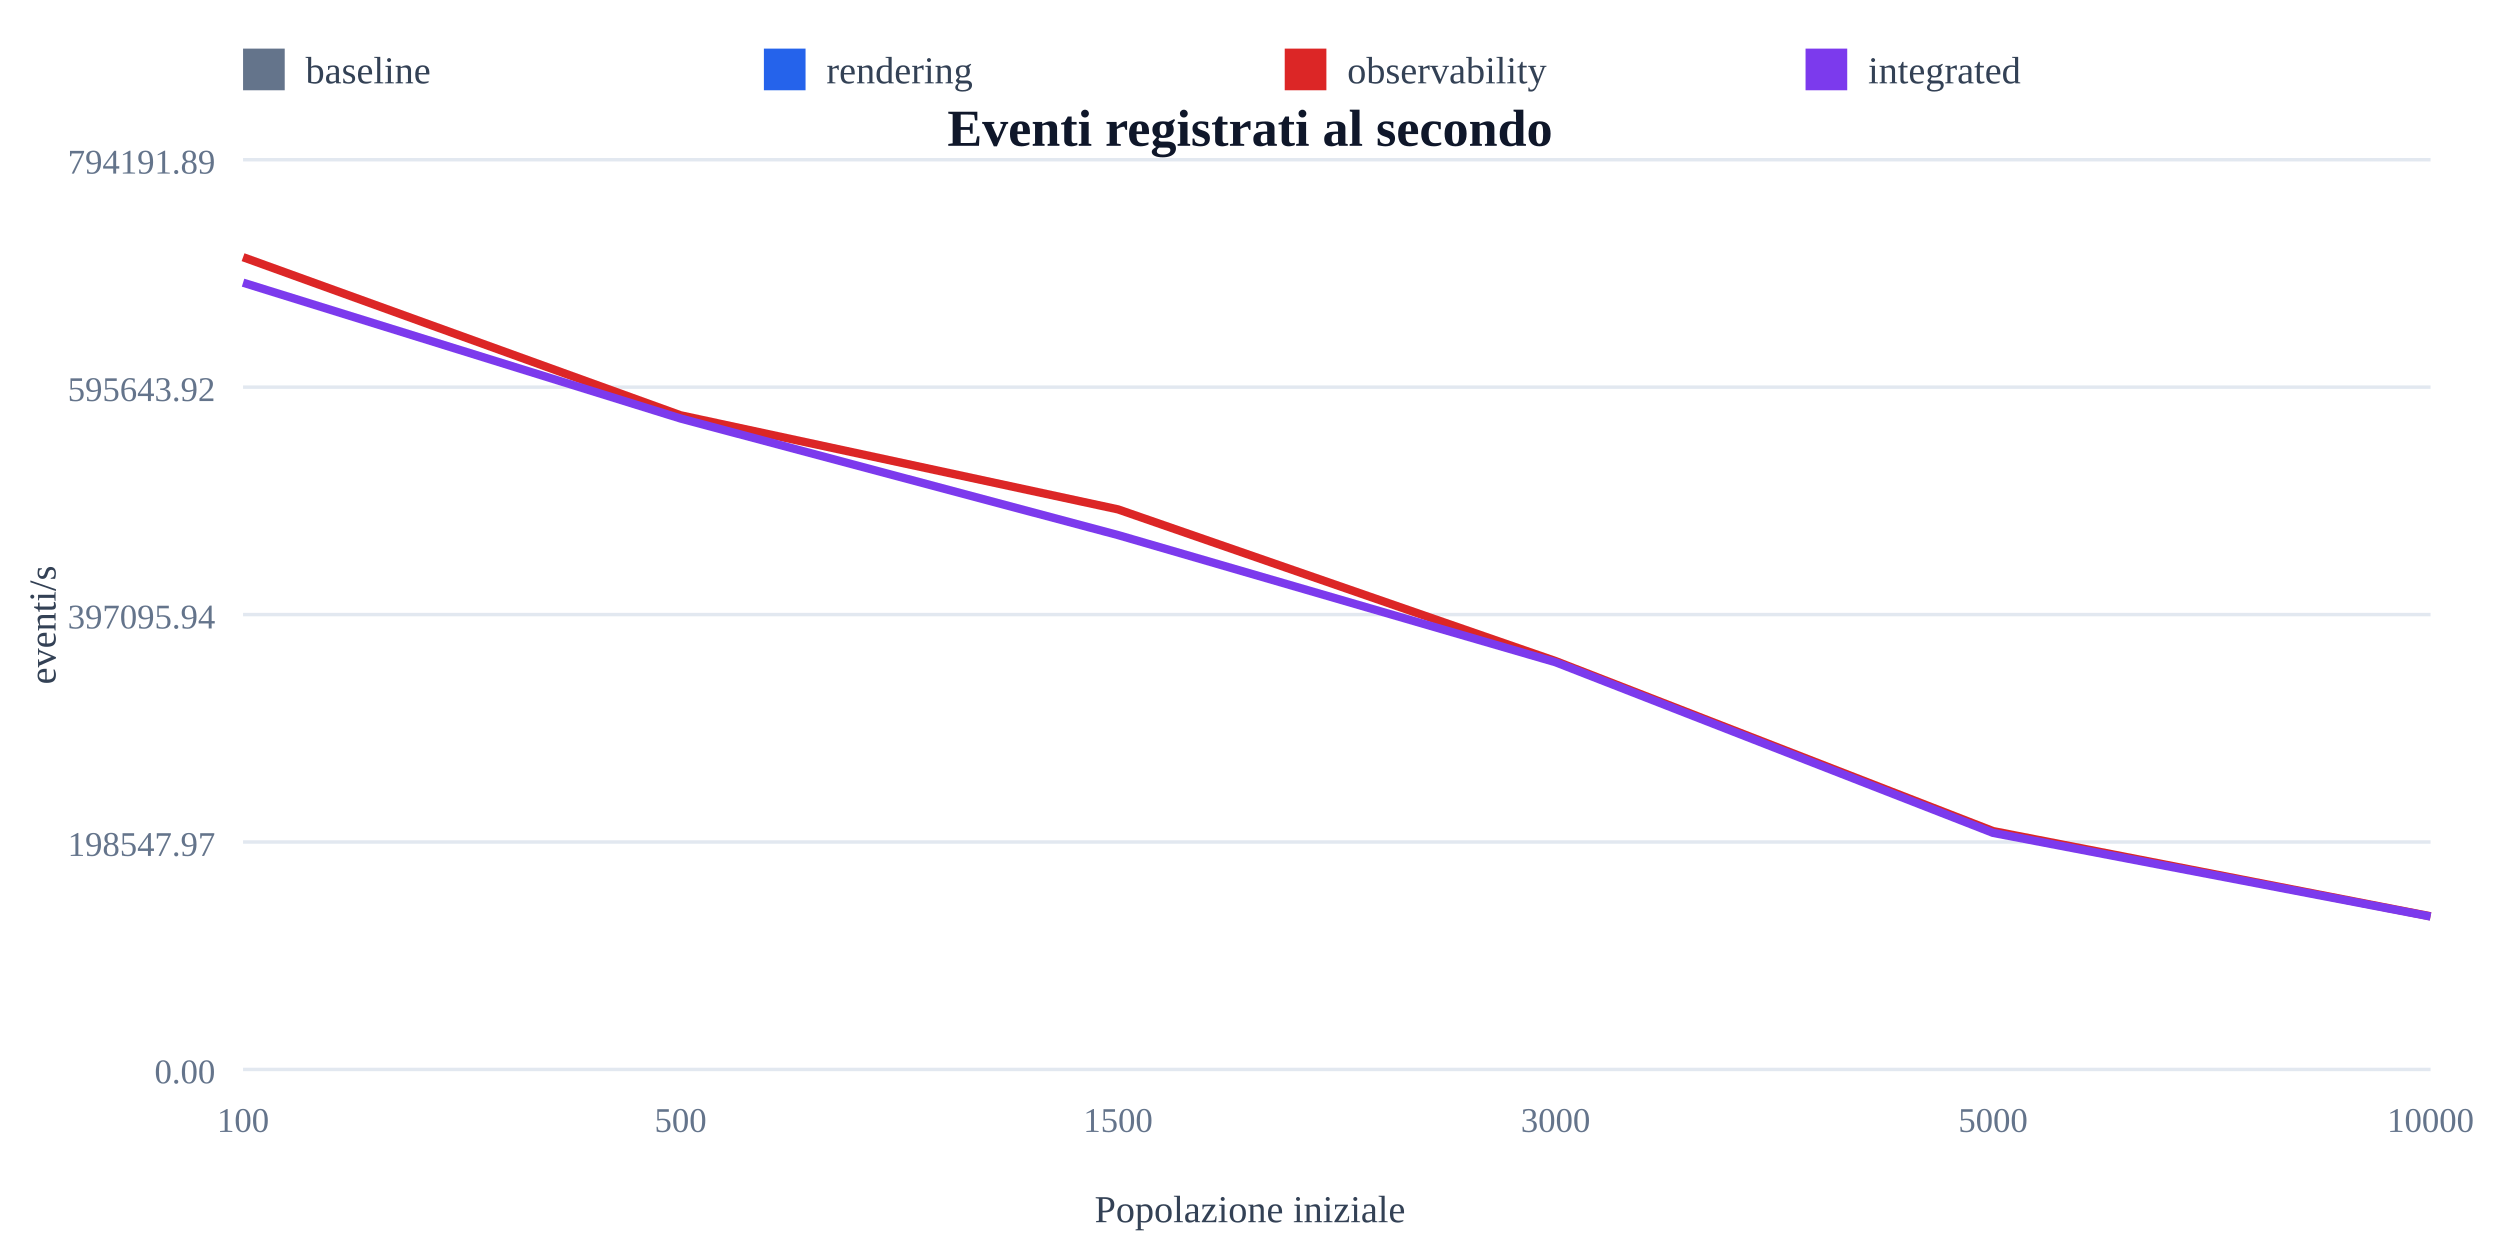
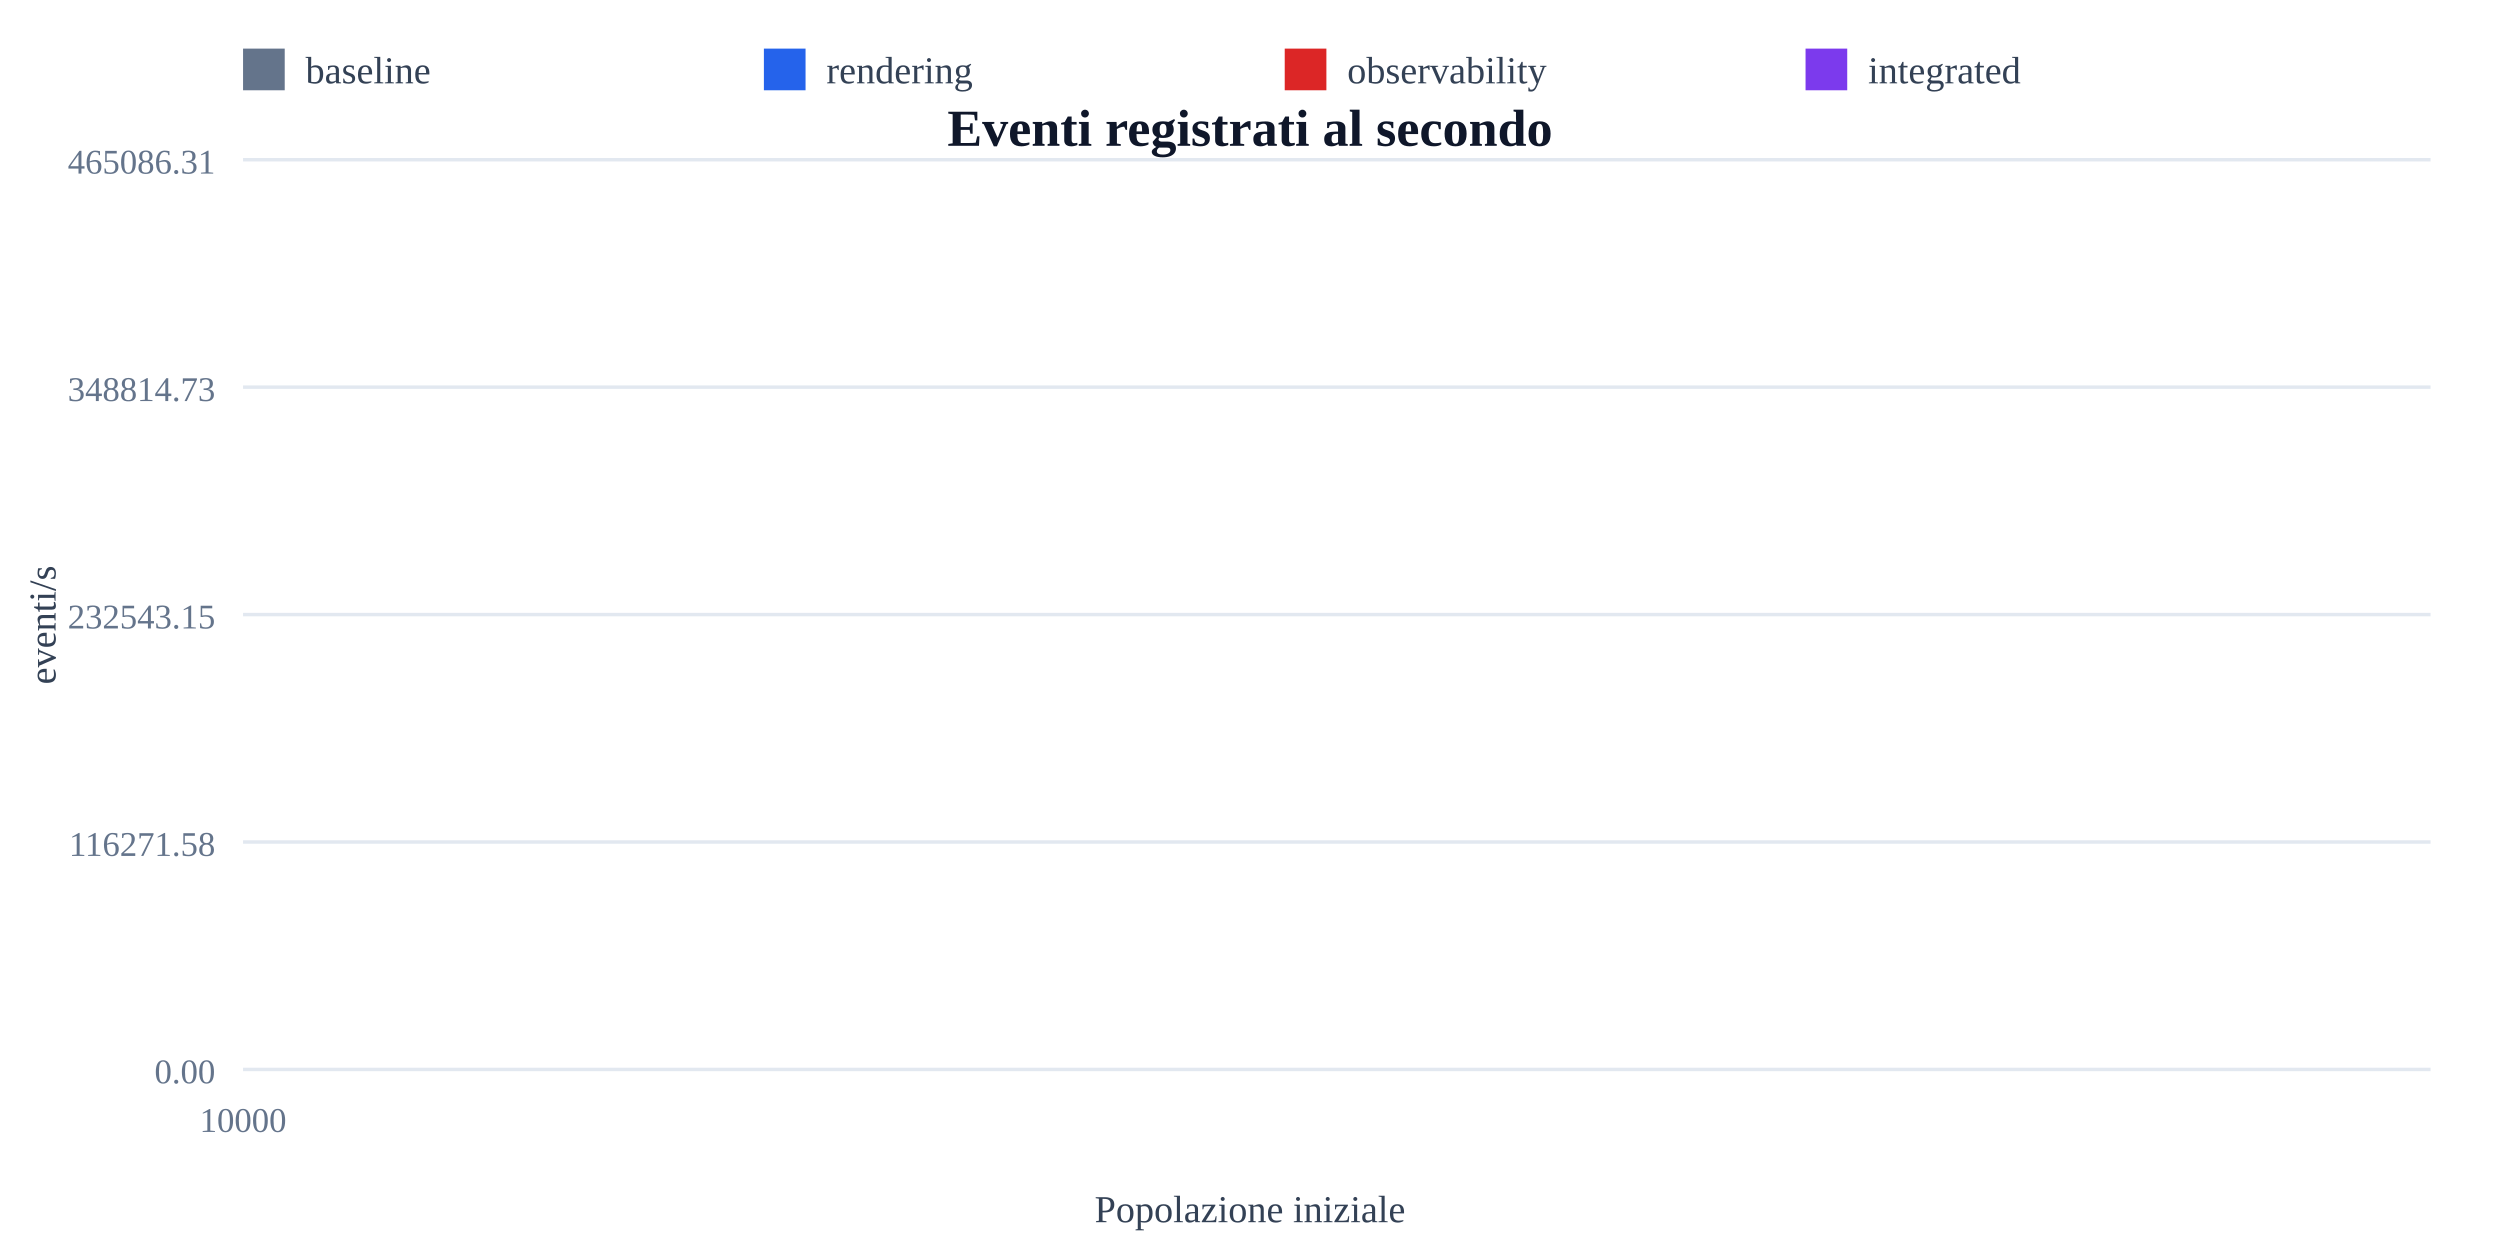
<svg xmlns="http://www.w3.org/2000/svg" width="720" height="360" viewBox="0 0 720 360">
  <rect width="720" height="360" fill="#ffffff" />
  <text x="360" y="42" text-anchor="middle" font-size="15" font-weight="600" fill="#0f172a">Eventi registrati al secondo</text>
  <rect x="70" y="14" width="12" height="12" fill="#64748b" />
  <text x="88" y="24" font-size="11" fill="#334155">baseline</text>
  <rect x="220" y="14" width="12" height="12" fill="#2563eb" />
  <text x="238" y="24" font-size="11" fill="#334155">rendering</text>
  <rect x="370" y="14" width="12" height="12" fill="#dc2626" />
  <text x="388" y="24" font-size="11" fill="#334155">observability</text>
  <rect x="520" y="14" width="12" height="12" fill="#7c3aed" />
  <text x="538" y="24" font-size="11" fill="#334155">integrated</text>
  <line x1="70" y1="308" x2="700" y2="308" stroke="#e2e8f0" />
  <text x="62" y="312" text-anchor="end" font-size="10" fill="#64748b">0.00</text>
  <line x1="70" y1="242.5" x2="700" y2="242.5" stroke="#e2e8f0" />
-   <text x="62" y="246.5" text-anchor="end" font-size="10" fill="#64748b">198547.97</text>
+   <text x="62" y="246.5" text-anchor="end" font-size="10" fill="#64748b">116271.58</text>
  <line x1="70" y1="177" x2="700" y2="177" stroke="#e2e8f0" />
-   <text x="62" y="181" text-anchor="end" font-size="10" fill="#64748b">397095.94</text>
+   <text x="62" y="181" text-anchor="end" font-size="10" fill="#64748b">232543.15</text>
  <line x1="70" y1="111.5" x2="700" y2="111.5" stroke="#e2e8f0" />
-   <text x="62" y="115.5" text-anchor="end" font-size="10" fill="#64748b">595643.92</text>
+   <text x="62" y="115.5" text-anchor="end" font-size="10" fill="#64748b">348814.73</text>
  <line x1="70" y1="46" x2="700" y2="46" stroke="#e2e8f0" />
-   <text x="62" y="50" text-anchor="end" font-size="10" fill="#64748b">794191.89</text>
+   <text x="62" y="50" text-anchor="end" font-size="10" fill="#64748b">465086.31</text>
  <polyline fill="none" stroke="#64748b" stroke-width="2.4" points="" />
  <polyline fill="none" stroke="#2563eb" stroke-width="2.4" points="" />
-   <polyline fill="none" stroke="#dc2626" stroke-width="2.4" points="70,74.071 196,119.603 322,146.708 448,190.388 574,239.356 700,263.9" />
-   <polyline fill="none" stroke="#7c3aed" stroke-width="2.4" points="70,81.411 196,120.531 322,154.104 448,190.729 574,239.872 700,263.965" />
-   <text x="70" y="326" text-anchor="middle" font-size="10" fill="#64748b">100</text>
-   <text x="196" y="326" text-anchor="middle" font-size="10" fill="#64748b">500</text>
-   <text x="322" y="326" text-anchor="middle" font-size="10" fill="#64748b">1500</text>
-   <text x="448" y="326" text-anchor="middle" font-size="10" fill="#64748b">3000</text>
-   <text x="574" y="326" text-anchor="middle" font-size="10" fill="#64748b">5000</text>
-   <text x="700" y="326" text-anchor="middle" font-size="10" fill="#64748b">10000</text>
+   <polyline fill="none" stroke="#dc2626" stroke-width="2.4" points="70,272.078" />
+   <polyline fill="none" stroke="#7c3aed" stroke-width="2.4" points="70,271.752" />
+   <text x="70" y="326" text-anchor="middle" font-size="10" fill="#64748b">10000</text>
  <text x="360" y="352" text-anchor="middle" font-size="11" fill="#334155">Popolazione iniziale</text>
  <text x="16" y="180" transform="rotate(-90 16 180)" text-anchor="middle" font-size="11" fill="#334155">eventi/s</text>
</svg>
